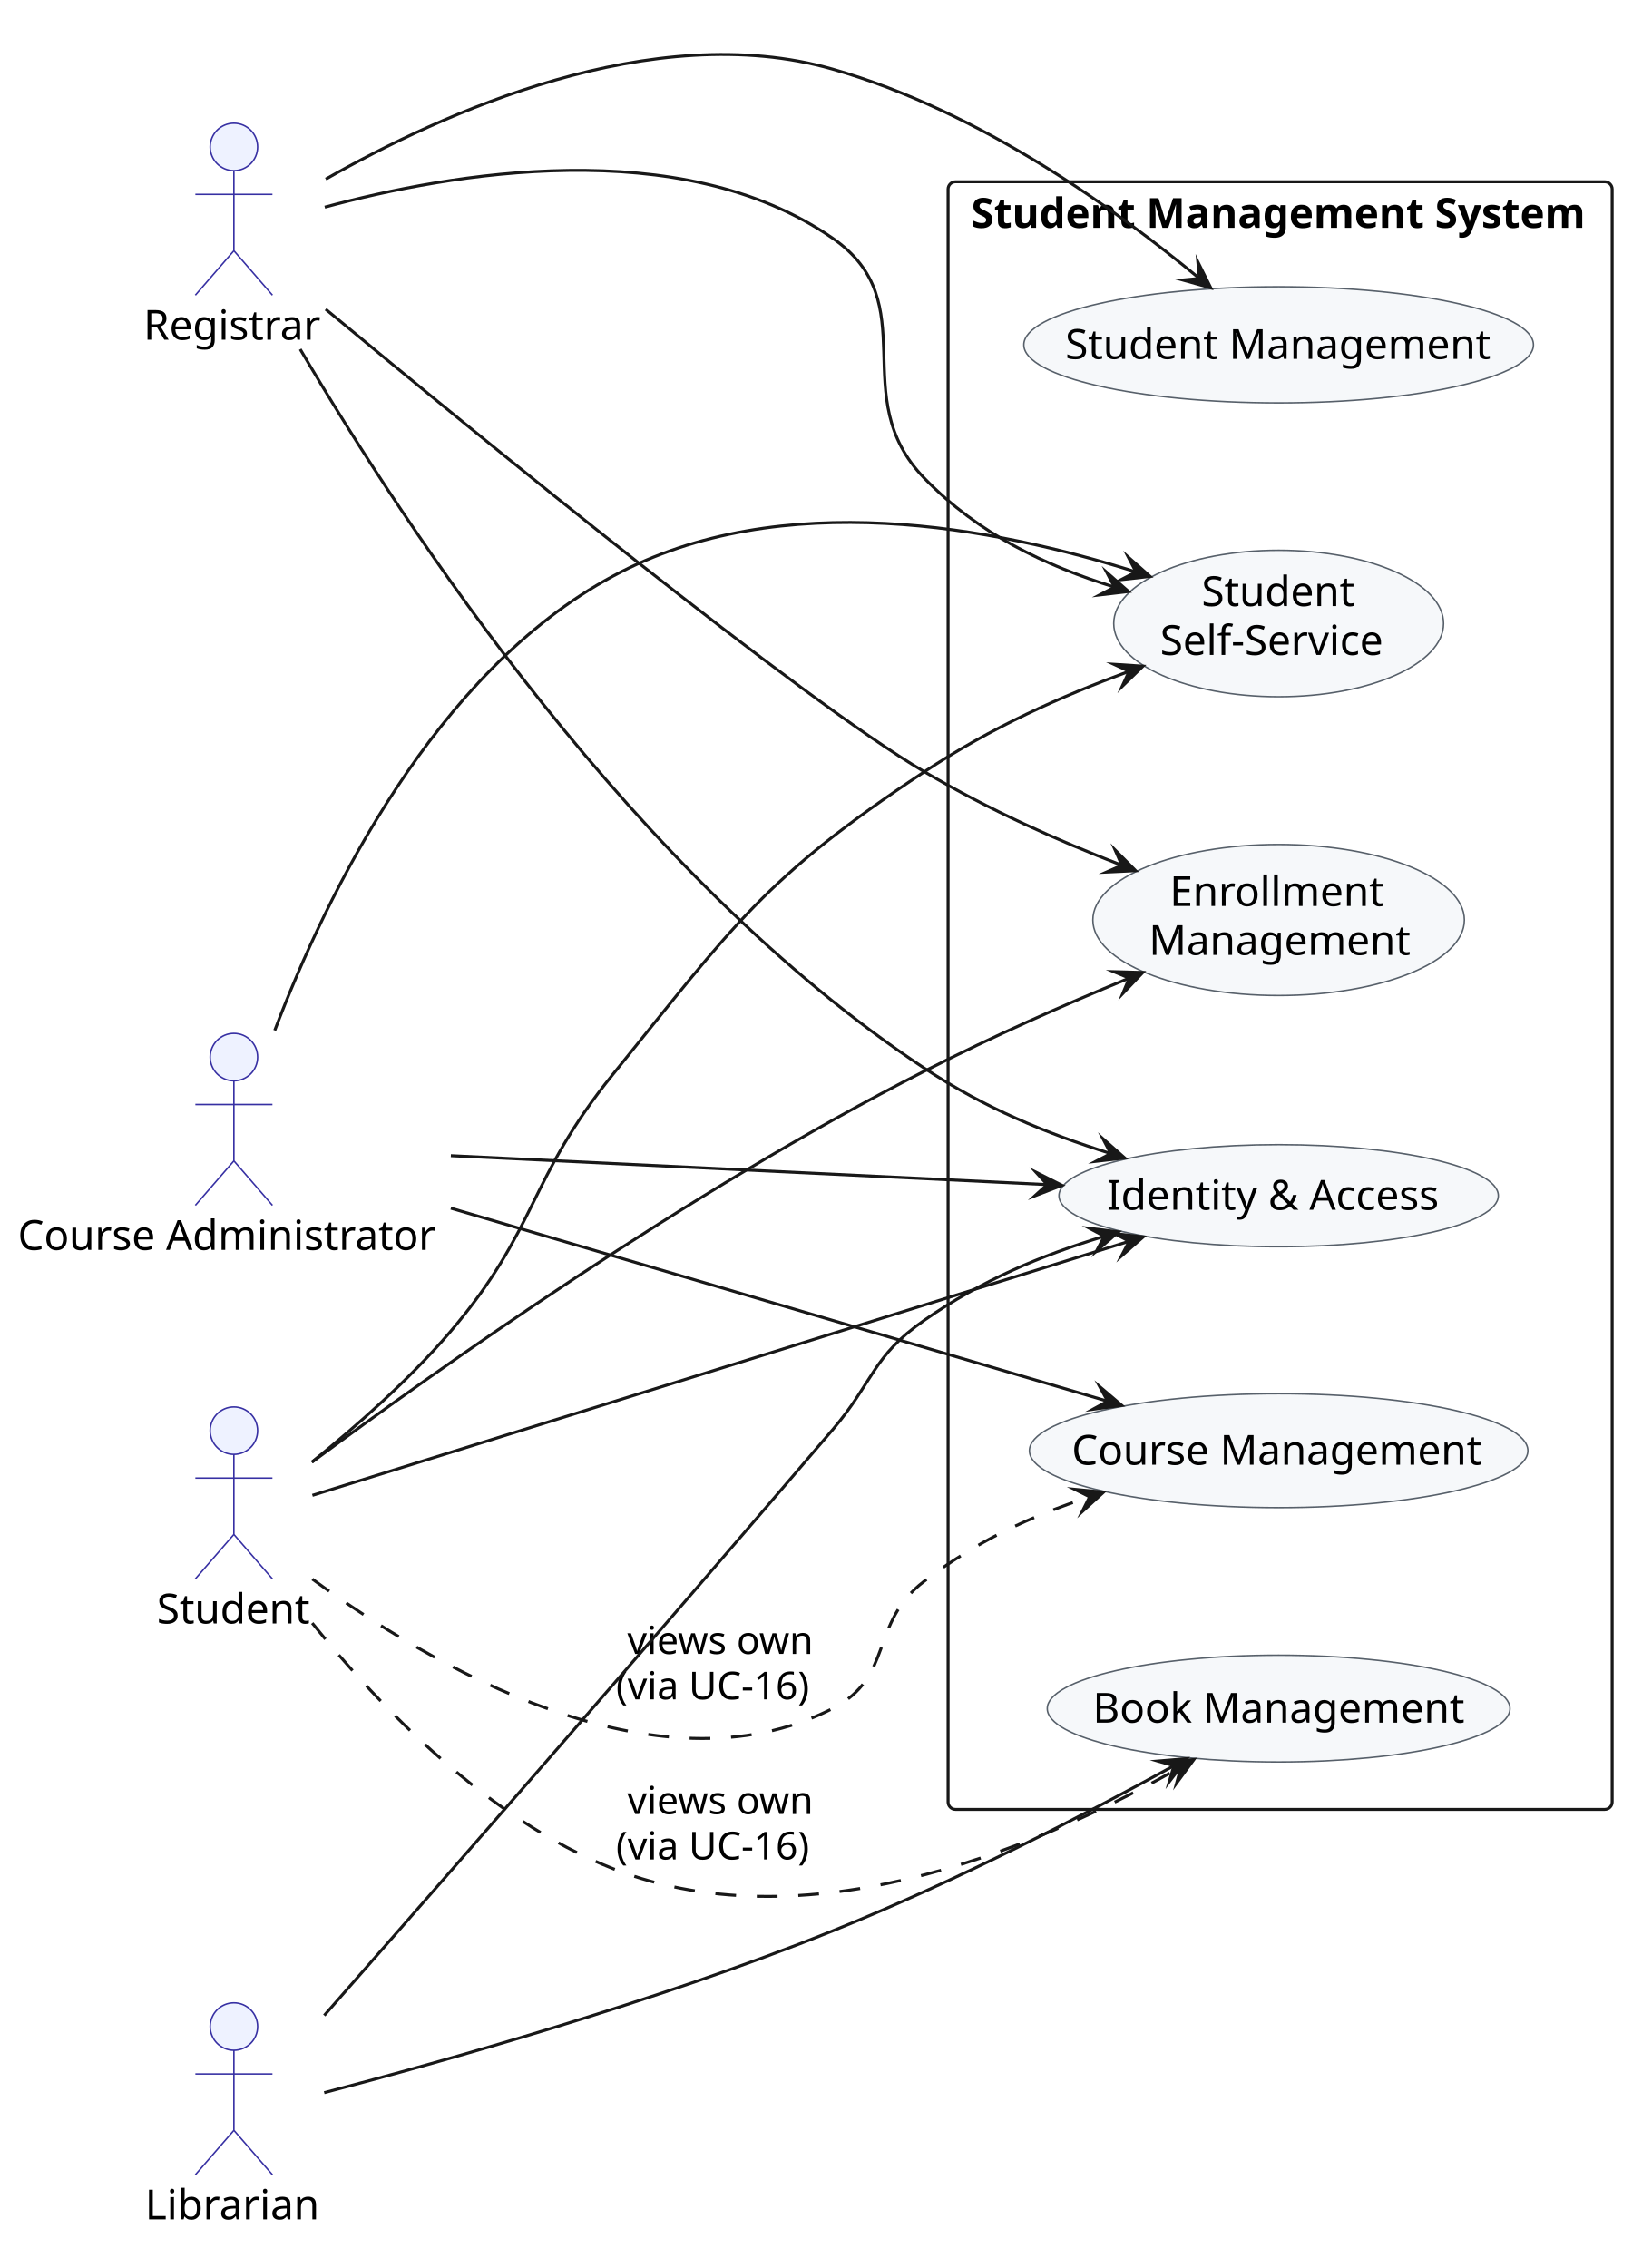
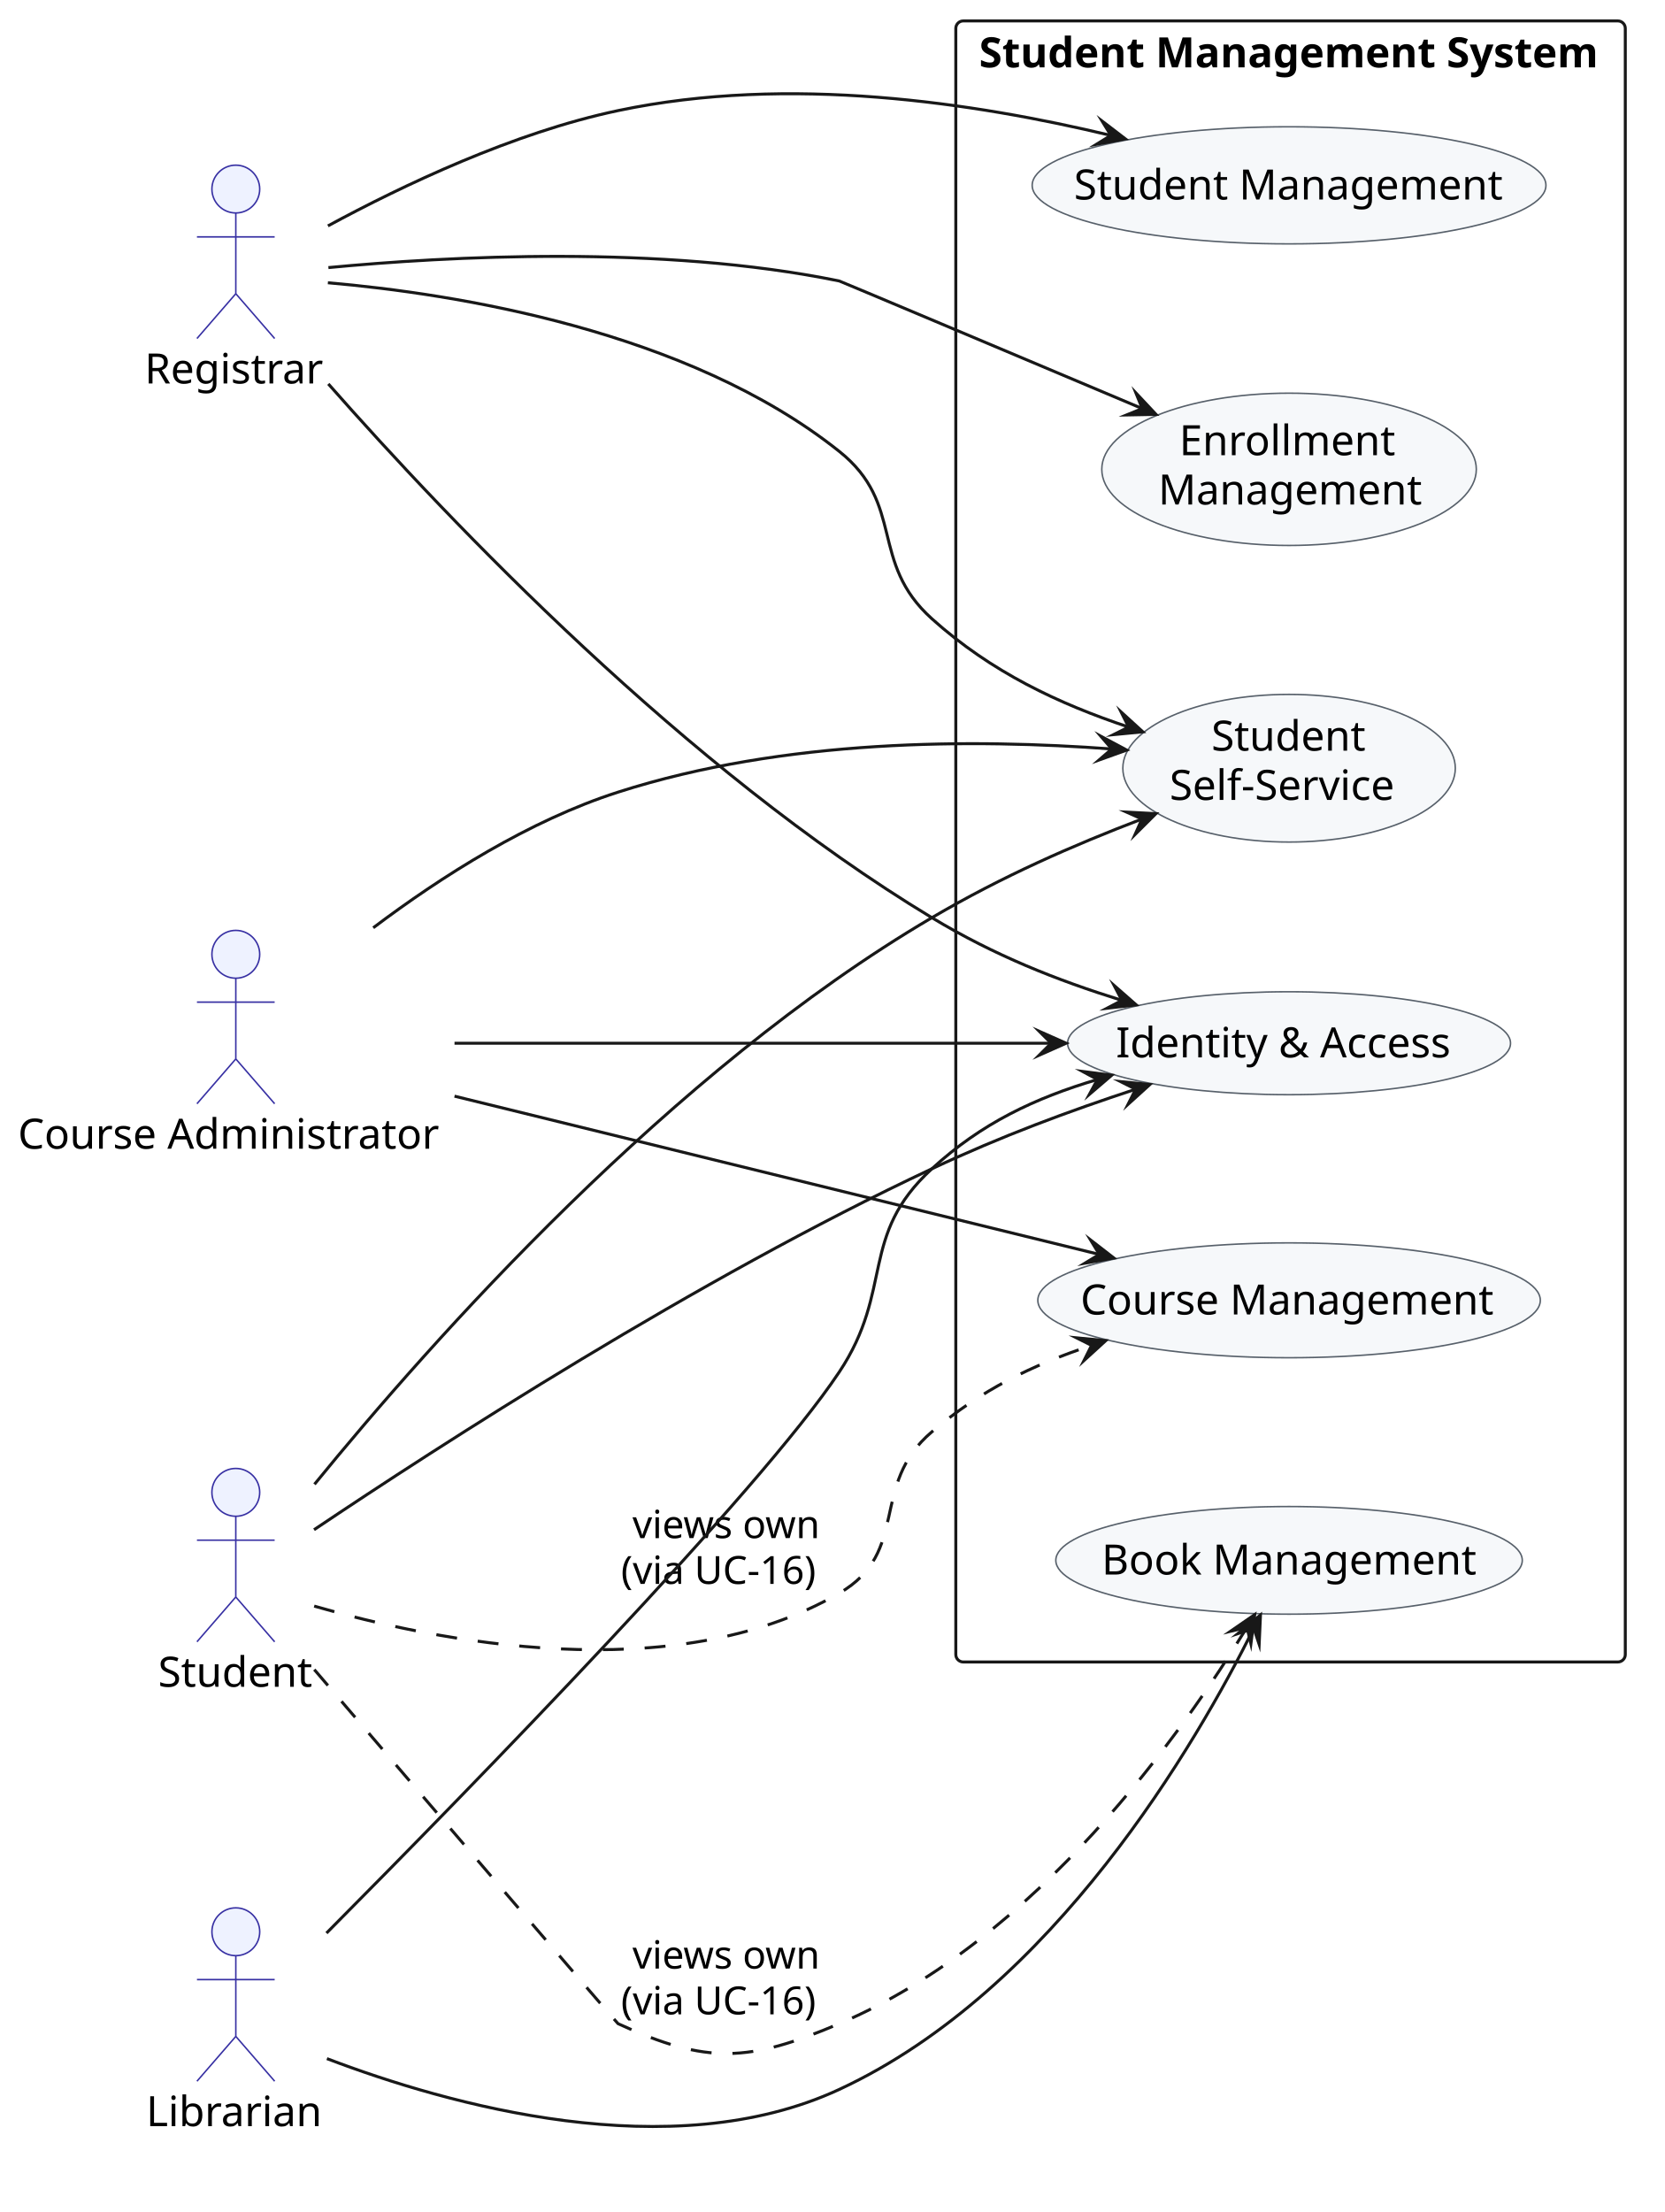
- <svg xmlns="http://www.w3.org/2000/svg" contentStyleType="text/css" data-diagram-type="DESCRIPTION" height="765px" preserveAspectRatio="none" style="width:557px;height:765px;" version="1.1" viewBox="0 0 557 765" width="557px" zoomAndPan="magnify">
+ <svg xmlns="http://www.w3.org/2000/svg" contentStyleType="text/css" data-diagram-type="DESCRIPTION" height="740px" preserveAspectRatio="none" style="width:557px;height:740px;" version="1.1" viewBox="0 0 557 740" width="557px" zoomAndPan="magnify">
  <defs />
  <g>
    <g class="cluster" data-qualified-name="Student Management System" data-source-line="23" id="ent0005">
-       <rect fill="none" height="549" rx="2.5" ry="2.5" style="stroke:#181818;stroke-width:1;" width="224" x="319.79" y="61.31" />
-       <text fill="#000000" font-family="sans-serif" font-size="14" font-weight="700" lengthAdjust="spacing" textLength="208.421" x="327.58" y="76.845">Student Management System</text>
+       <rect fill="none" height="549" rx="2.5" ry="2.5" style="stroke:#181818;stroke-width:1;" width="224" x="319.79" y="7" />
+       <text fill="#000000" font-family="sans-serif" font-size="14" font-weight="700" lengthAdjust="spacing" textLength="208.421" x="327.58" y="22.535">Student Management System</text>
    </g>
    <g class="entity" data-qualified-name="Student Management System.G1" data-source-line="24" id="ent0006">
-       <ellipse cx="431.289" cy="116.31" fill="#F6F8FA" rx="85.95" ry="19.59" style="stroke:#57606A;stroke-width:0.5;" />
-       <text fill="#000000" font-family="sans-serif" font-size="14" lengthAdjust="spacing" textLength="143.965" x="359.307" y="121.054">Student Management</text>
+       <ellipse cx="431.289" cy="62" fill="#F6F8FA" rx="85.95" ry="19.59" style="stroke:#57606A;stroke-width:0.5;" />
+       <text fill="#000000" font-family="sans-serif" font-size="14" lengthAdjust="spacing" textLength="143.965" x="359.307" y="66.744">Student Management</text>
    </g>
    <g class="entity" data-qualified-name="Student Management System.G4" data-source-line="25" id="ent0007">
-       <ellipse cx="431.287" cy="310.314" fill="#F6F8FA" rx="62.657" ry="25.474" style="stroke:#57606A;stroke-width:0.5;" />
-       <text fill="#000000" font-family="sans-serif" font-size="14" lengthAdjust="spacing" textLength="73.493" x="394.54" y="305.598">Enrollment</text>
-       <text fill="#000000" font-family="sans-serif" font-size="14" lengthAdjust="spacing" textLength="87.534" x="387.52" y="322.086">Management</text>
+       <ellipse cx="431.287" cy="157.004" fill="#F6F8FA" rx="62.657" ry="25.474" style="stroke:#57606A;stroke-width:0.5;" />
+       <text fill="#000000" font-family="sans-serif" font-size="14" lengthAdjust="spacing" textLength="73.493" x="394.54" y="152.288">Enrollment</text>
+       <text fill="#000000" font-family="sans-serif" font-size="14" lengthAdjust="spacing" textLength="87.534" x="387.52" y="168.776">Management</text>
    </g>
    <g class="entity" data-qualified-name="Student Management System.G6" data-source-line="26" id="ent0008">
-       <ellipse cx="431.294" cy="210.311" fill="#F6F8FA" rx="55.624" ry="24.701" style="stroke:#57606A;stroke-width:0.5;" />
-       <text fill="#000000" font-family="sans-serif" font-size="14" lengthAdjust="spacing" textLength="52.001" x="405.294" y="204.432">Student</text>
-       <text fill="#000000" font-family="sans-serif" font-size="14" lengthAdjust="spacing" textLength="79.967" x="391.311" y="220.92">Self-Service</text>
+       <ellipse cx="431.294" cy="257.001" fill="#F6F8FA" rx="55.624" ry="24.701" style="stroke:#57606A;stroke-width:0.5;" />
+       <text fill="#000000" font-family="sans-serif" font-size="14" lengthAdjust="spacing" textLength="52.001" x="405.294" y="251.122">Student</text>
+       <text fill="#000000" font-family="sans-serif" font-size="14" lengthAdjust="spacing" textLength="79.967" x="391.311" y="267.61">Self-Service</text>
    </g>
    <g class="entity" data-qualified-name="Student Management System.G5" data-source-line="27" id="ent0009">
-       <ellipse cx="431.29" cy="403.31" fill="#F6F8FA" rx="74.1" ry="17.22" style="stroke:#57606A;stroke-width:0.5;" />
-       <text fill="#000000" font-family="sans-serif" font-size="14" lengthAdjust="spacing" textLength="115.862" x="373.358" y="408.054">Identity &amp; Access</text>
+       <ellipse cx="431.29" cy="349" fill="#F6F8FA" rx="74.1" ry="17.22" style="stroke:#57606A;stroke-width:0.5;" />
+       <text fill="#000000" font-family="sans-serif" font-size="14" lengthAdjust="spacing" textLength="115.862" x="373.358" y="353.744">Identity &amp; Access</text>
    </g>
    <g class="entity" data-qualified-name="Student Management System.G3" data-source-line="28" id="ent0010">
-       <ellipse cx="431.294" cy="489.313" fill="#F6F8FA" rx="84.064" ry="19.213" style="stroke:#57606A;stroke-width:0.5;" />
-       <text fill="#000000" font-family="sans-serif" font-size="14" lengthAdjust="spacing" textLength="139.603" x="361.493" y="494.057">Course Management</text>
+       <ellipse cx="431.294" cy="435.003" fill="#F6F8FA" rx="84.064" ry="19.213" style="stroke:#57606A;stroke-width:0.5;" />
+       <text fill="#000000" font-family="sans-serif" font-size="14" lengthAdjust="spacing" textLength="139.603" x="361.493" y="439.747">Course Management</text>
    </g>
    <g class="entity" data-qualified-name="Student Management System.G2" data-source-line="29" id="ent0011">
-       <ellipse cx="431.286" cy="576.307" fill="#F6F8FA" rx="78.036" ry="18.007" style="stroke:#57606A;stroke-width:0.5;" />
-       <text fill="#000000" font-family="sans-serif" font-size="14" lengthAdjust="spacing" textLength="125.398" x="368.586" y="581.051">Book Management</text>
+       <ellipse cx="431.286" cy="521.997" fill="#F6F8FA" rx="78.036" ry="18.007" style="stroke:#57606A;stroke-width:0.5;" />
+       <text fill="#000000" font-family="sans-serif" font-size="14" lengthAdjust="spacing" textLength="125.398" x="368.586" y="526.741">Book Management</text>
    </g>
    <g class="entity" data-qualified-name="Registrar" data-source-line="18" id="ent0001">
-       <ellipse cx="78.895" cy="49.56" fill="#EEF2FF" rx="8" ry="8" style="stroke:#3730A3;stroke-width:0.5;" />
-       <path d="M78.895,57.56 L78.895,84.56 M65.895,65.56 L91.895,65.56 M78.895,84.56 L65.895,99.56 M78.895,84.56 L91.895,99.56" fill="none" style="stroke:#3730A3;stroke-width:0.5;" />
-       <text fill="#000000" font-family="sans-serif" font-size="14" lengthAdjust="spacing" textLength="60.99" x="48.4" y="114.595">Registrar</text>
+       <ellipse cx="78.895" cy="63.25" fill="#EEF2FF" rx="8" ry="8" style="stroke:#3730A3;stroke-width:0.5;" />
+       <path d="M78.895,71.25 L78.895,98.25 M65.895,79.25 L91.895,79.25 M78.895,98.25 L65.895,113.25 M78.895,98.25 L91.895,113.25" fill="none" style="stroke:#3730A3;stroke-width:0.5;" />
+       <text fill="#000000" font-family="sans-serif" font-size="14" lengthAdjust="spacing" textLength="60.99" x="48.4" y="128.285">Registrar</text>
    </g>
    <g class="entity" data-qualified-name="CourseAdmin" data-source-line="19" id="ent0002">
-       <ellipse cx="78.895" cy="356.56" fill="#EEF2FF" rx="8" ry="8" style="stroke:#3730A3;stroke-width:0.5;" />
-       <path d="M78.895,364.56 L78.895,391.56 M65.895,372.56 L91.895,372.56 M78.895,391.56 L65.895,406.56 M78.895,391.56 L91.895,406.56" fill="none" style="stroke:#3730A3;stroke-width:0.5;" />
-       <text fill="#000000" font-family="sans-serif" font-size="14" lengthAdjust="spacing" textLength="145.79" x="6" y="421.595">Course Administrator</text>
+       <ellipse cx="78.895" cy="319.25" fill="#EEF2FF" rx="8" ry="8" style="stroke:#3730A3;stroke-width:0.5;" />
+       <path d="M78.895,327.25 L78.895,354.25 M65.895,335.25 L91.895,335.25 M78.895,354.25 L65.895,369.25 M78.895,354.25 L91.895,369.25" fill="none" style="stroke:#3730A3;stroke-width:0.5;" />
+       <text fill="#000000" font-family="sans-serif" font-size="14" lengthAdjust="spacing" textLength="145.79" x="6" y="384.285">Course Administrator</text>
    </g>
    <g class="entity" data-qualified-name="Student" data-source-line="20" id="ent0003">
-       <ellipse cx="78.891" cy="482.56" fill="#EEF2FF" rx="8" ry="8" style="stroke:#3730A3;stroke-width:0.5;" />
-       <path d="M78.891,490.56 L78.891,517.56 M65.891,498.56 L91.891,498.56 M78.891,517.56 L65.891,532.56 M78.891,517.56 L91.891,532.56" fill="none" style="stroke:#3730A3;stroke-width:0.5;" />
-       <text fill="#000000" font-family="sans-serif" font-size="14" lengthAdjust="spacing" textLength="52.001" x="52.89" y="547.595">Student</text>
+       <ellipse cx="78.891" cy="499.25" fill="#EEF2FF" rx="8" ry="8" style="stroke:#3730A3;stroke-width:0.5;" />
+       <path d="M78.891,507.25 L78.891,534.25 M65.891,515.25 L91.891,515.25 M78.891,534.25 L65.891,549.25 M78.891,534.25 L91.891,549.25" fill="none" style="stroke:#3730A3;stroke-width:0.5;" />
+       <text fill="#000000" font-family="sans-serif" font-size="14" lengthAdjust="spacing" textLength="52.001" x="52.89" y="564.285">Student</text>
    </g>
    <g class="entity" data-qualified-name="Librarian" data-source-line="21" id="ent0004">
-       <ellipse cx="78.899" cy="683.56" fill="#EEF2FF" rx="8" ry="8" style="stroke:#3730A3;stroke-width:0.5;" />
-       <path d="M78.899,691.56 L78.899,718.56 M65.899,699.56 L91.899,699.56 M78.899,718.56 L65.899,733.56 M78.899,718.56 L91.899,733.56" fill="none" style="stroke:#3730A3;stroke-width:0.5;" />
-       <text fill="#000000" font-family="sans-serif" font-size="14" lengthAdjust="spacing" textLength="59.978" x="48.91" y="748.595">Librarian</text>
+       <ellipse cx="78.899" cy="646.25" fill="#EEF2FF" rx="8" ry="8" style="stroke:#3730A3;stroke-width:0.5;" />
+       <path d="M78.899,654.25 L78.899,681.25 M65.899,662.25 L91.899,662.25 M78.899,681.25 L65.899,696.25 M78.899,681.25 L91.899,696.25" fill="none" style="stroke:#3730A3;stroke-width:0.5;" />
+       <text fill="#000000" font-family="sans-serif" font-size="14" lengthAdjust="spacing" textLength="59.978" x="48.91" y="711.285">Librarian</text>
    </g>
    <g class="link" data-entity-1="ent0001" data-entity-2="ent0006" data-link-type="dependency" data-source-line="32" id="lnk12">
-       <path d="M109.88,60.42 C149.17,38.09 220.21,6 280.79,23.31 C331.05,37.66 377.017,71.144 404.557,93.914" fill="none" id="Registrar-to-G1" style="stroke:#181818;stroke-width:1;" />
-       <polygon fill="#181818" points="408.41,97.1,404.023,88.282,404.557,93.914,398.925,94.448,408.41,97.1" style="stroke:#181818;stroke-width:1;stroke-linejoin:miter;stroke-miterlimit:10;" />
+       <path d="M109.72,75.57 C134.71,62.04 171.8,44.37 206.79,37 C264.1,24.91 326.117,34.407 371.677,45.307" fill="none" id="Registrar-to-G1" style="stroke:#181818;stroke-width:1;" />
+       <polygon fill="#181818" points="376.54,46.47,368.718,40.486,371.677,45.307,366.856,48.266,376.54,46.47" style="stroke:#181818;stroke-width:1;stroke-linejoin:miter;stroke-miterlimit:10;" />
    </g>
    <g class="link" data-entity-1="ent0001" data-entity-2="ent0007" data-link-type="dependency" data-source-line="33" id="lnk13">
-       <path d="M109.85,104.3 C162.48,147.93 269.95,235.74 311.79,260.31 C334.22,273.48 356.12,283.209 378.4,291.869" fill="none" id="Registrar-to-G4" style="stroke:#181818;stroke-width:1;" />
-       <polygon fill="#181818" points="383.06,293.68,376.12,286.691,378.4,291.869,373.222,294.148,383.06,293.68" style="stroke:#181818;stroke-width:1;stroke-linejoin:miter;stroke-miterlimit:10;" />
+       <path d="M109.88,89.52 C149.48,85.76 221.16,81.79 280.79,94 C281.14,94.07 338.163,118.116 382.173,136.686" fill="none" id="Registrar-to-G4" style="stroke:#181818;stroke-width:1;" />
+       <polygon fill="#181818" points="386.78,138.63,380.043,131.446,382.173,136.686,376.933,138.816,386.78,138.63" style="stroke:#181818;stroke-width:1;stroke-linejoin:miter;stroke-miterlimit:10;" />
    </g>
    <g class="link" data-entity-1="ent0001" data-entity-2="ent0008" data-link-type="dependency" data-source-line="34" id="lnk14">
-       <path d="M109.55,69.88 C151.68,58.45 229.44,44.79 280.79,80.31 C312.49,102.23 284.9,133.69 311.79,161.31 C330.27,180.29 352.406,190.723 375.906,198.043" fill="none" id="Registrar-to-G6" style="stroke:#181818;stroke-width:1;" />
-       <polygon fill="#181818" points="380.68,199.53,373.277,193.034,375.906,198.043,370.898,200.673,380.68,199.53" style="stroke:#181818;stroke-width:1;stroke-linejoin:miter;stroke-miterlimit:10;" />
+       <path d="M109.7,94.59 C152.01,98.27 229.98,110.48 280.79,151 C303.03,168.73 290.63,187.98 311.79,207 C331.72,224.91 354.257,235.436 377.617,243.236" fill="none" id="Registrar-to-G6" style="stroke:#181818;stroke-width:1;" />
+       <polygon fill="#181818" points="382.36,244.82,375.09,238.175,377.617,243.236,372.557,245.764,382.36,244.82" style="stroke:#181818;stroke-width:1;stroke-linejoin:miter;stroke-miterlimit:10;" />
    </g>
    <g class="link" data-entity-1="ent0001" data-entity-2="ent0009" data-link-type="dependency" data-source-line="35" id="lnk15">
-       <path d="M101.26,117.79 C136.92,178.47 214.36,296.07 311.79,360.31 C332.25,373.8 352.72,382.211 374.64,389.101" fill="none" id="Registrar-to-G5" style="stroke:#181818;stroke-width:1;" />
-       <polygon fill="#181818" points="379.41,390.6,372.024,384.085,374.64,389.101,369.625,391.717,379.41,390.6" style="stroke:#181818;stroke-width:1;stroke-linejoin:miter;stroke-miterlimit:10;" />
+       <path d="M109.85,128.43 C151.04,175.18 229.47,257.32 311.79,307 C332.81,319.68 353.467,327.842 375.377,334.672" fill="none" id="Registrar-to-G5" style="stroke:#181818;stroke-width:1;" />
+       <polygon fill="#181818" points="380.15,336.16,372.748,329.663,375.377,334.672,370.367,337.3,380.15,336.16" style="stroke:#181818;stroke-width:1;stroke-linejoin:miter;stroke-miterlimit:10;" />
    </g>
    <g class="link" data-entity-1="ent0002" data-entity-2="ent0010" data-link-type="dependency" data-source-line="37" id="lnk16">
-       <path d="M152.07,407.52 C219.49,427.34 313.663,455.02 373.603,472.64" fill="none" id="CourseAdmin-to-G3" style="stroke:#181818;stroke-width:1;" />
-       <polygon fill="#181818" points="378.4,474.05,370.894,467.674,373.603,472.64,368.637,475.349,378.4,474.05" style="stroke:#181818;stroke-width:1;stroke-linejoin:miter;stroke-miterlimit:10;" />
+       <path d="M152.07,366.71 C217.38,382.74 307.464,404.848 367.814,419.658" fill="none" id="CourseAdmin-to-G3" style="stroke:#181818;stroke-width:1;" />
+       <polygon fill="#181818" points="372.67,420.85,364.883,414.82,367.814,419.658,362.976,422.59,372.67,420.85" style="stroke:#181818;stroke-width:1;stroke-linejoin:miter;stroke-miterlimit:10;" />
    </g>
    <g class="link" data-entity-1="ent0002" data-entity-2="ent0008" data-link-type="dependency" data-source-line="38" id="lnk17">
-       <path d="M92.67,347.56 C110.21,301.46 146.61,226.67 206.79,194.31 C263.66,163.72 335.992,178.025 383.162,192.915" fill="none" id="CourseAdmin-to-G6" style="stroke:#181818;stroke-width:1;" />
-       <polygon fill="#181818" points="387.93,194.42,380.552,187.896,383.162,192.915,378.143,195.525,387.93,194.42" style="stroke:#181818;stroke-width:1;stroke-linejoin:miter;stroke-miterlimit:10;" />
+       <path d="M124.88,310.38 C147.82,293.1 177.1,274.51 206.79,265 C262.8,247.04 325.813,247.163 371.983,250.563" fill="none" id="CourseAdmin-to-G6" style="stroke:#181818;stroke-width:1;" />
+       <polygon fill="#181818" points="376.97,250.93,368.288,246.28,371.983,250.563,367.7,254.258,376.97,250.93" style="stroke:#181818;stroke-width:1;stroke-linejoin:miter;stroke-miterlimit:10;" />
    </g>
    <g class="link" data-entity-1="ent0002" data-entity-2="ent0009" data-link-type="dependency" data-source-line="39" id="lnk18">
-       <path d="M152.07,389.81 C212.37,392.73 292.936,396.637 353.216,399.567" fill="none" id="CourseAdmin-to-G5" style="stroke:#181818;stroke-width:1;" />
-       <polygon fill="#181818" points="358.21,399.81,349.415,395.378,353.216,399.567,349.026,403.368,358.21,399.81" style="stroke:#181818;stroke-width:1;stroke-linejoin:miter;stroke-miterlimit:10;" />
+       <path d="M152.07,349 C211.87,349 291.51,349 351.7,349" fill="none" id="CourseAdmin-to-G5" style="stroke:#181818;stroke-width:1;" />
+       <polygon fill="#181818" points="356.7,349,347.7,345,351.7,349,347.7,353,356.7,349" style="stroke:#181818;stroke-width:1;stroke-linejoin:miter;stroke-miterlimit:10;" />
    </g>
-     <g class="link" data-entity-1="ent0003" data-entity-2="ent0007" data-link-type="dependency" data-source-line="41" id="lnk19">
-       <path d="M105.23,493.19 C146.73,462.49 232.54,401.55 311.79,361.31 C335.65,349.19 358.438,339.177 380.878,329.917" fill="none" id="Student-to-G4" style="stroke:#181818;stroke-width:1;" />
-       <polygon fill="#181818" points="385.5,328.01,375.655,327.745,380.878,329.917,378.706,335.141,385.5,328.01" style="stroke:#181818;stroke-width:1;stroke-linejoin:miter;stroke-miterlimit:10;" />
+     <g class="link" data-entity-1="ent0003" data-entity-2="ent0008" data-link-type="dependency" data-source-line="41" id="lnk19">
+       <path d="M105.22,496.55 C144.46,448.41 224.57,358.23 311.79,307 C335.47,293.08 359.08,282.787 382.08,273.987" fill="none" id="Student-to-G6" style="stroke:#181818;stroke-width:1;" />
+       <polygon fill="#181818" points="386.75,272.2,376.915,271.68,382.08,273.987,379.774,279.152,386.75,272.2" style="stroke:#181818;stroke-width:1;stroke-linejoin:miter;stroke-miterlimit:10;" />
    </g>
-     <g class="link" data-entity-1="ent0003" data-entity-2="ent0008" data-link-type="dependency" data-source-line="42" id="lnk20">
-       <path d="M105.15,493.19 C119.73,481.45 137.88,465.58 151.79,449.31 C181.52,414.54 177.96,397.82 206.79,362.31 C247.79,311.79 257.55,296.24 311.79,260.31 C334.5,245.26 357.789,234.929 380.849,226.429" fill="none" id="Student-to-G6" style="stroke:#181818;stroke-width:1;" />
-       <polygon fill="#181818" points="385.54,224.7,375.712,224.06,380.849,226.429,378.479,231.566,385.54,224.7" style="stroke:#181818;stroke-width:1;stroke-linejoin:miter;stroke-miterlimit:10;" />
+     <g class="link" data-entity-1="ent0003" data-entity-2="ent0009" data-link-type="dependency" data-source-line="42" id="lnk20">
+       <path d="M105.07,511.76 C146.7,483.79 233.11,427.91 311.79,391 C335.21,380.01 357.581,371.753 379.971,364.383" fill="none" id="Student-to-G5" style="stroke:#181818;stroke-width:1;" />
+       <polygon fill="#181818" points="384.72,362.82,374.921,361.834,379.971,364.383,377.422,369.433,384.72,362.82" style="stroke:#181818;stroke-width:1;stroke-linejoin:miter;stroke-miterlimit:10;" />
    </g>
-     <g class="link" data-entity-1="ent0003" data-entity-2="ent0009" data-link-type="dependency" data-source-line="43" id="lnk21">
-       <path d="M105.38,504.38 C164.43,486.01 306.506,441.815 380.866,418.685" fill="none" id="Student-to-G5" style="stroke:#181818;stroke-width:1;" />
-       <polygon fill="#181818" points="385.64,417.2,375.858,416.054,380.866,418.685,378.234,423.693,385.64,417.2" style="stroke:#181818;stroke-width:1;stroke-linejoin:miter;stroke-miterlimit:10;" />
+     <g class="link" data-entity-1="ent0003" data-entity-2="ent0011" data-link-type="dependency" data-source-line="43" id="lnk21">
+       <path d="M105.16,558.54 C142.05,601.66 206.35,676.79 206.79,677 C236.67,690.74 250.52,689.86 280.79,677 C347.37,648.71 396.101,578.895 417.201,544.405" fill="none" id="Student-to-G2" style="stroke:#181818;stroke-width:1;stroke-dasharray:7,7;" />
+       <polygon fill="#181818" points="419.81,540.14,411.701,545.73,417.201,544.405,418.525,549.905,419.81,540.14" style="stroke:#181818;stroke-width:1;stroke-linejoin:miter;stroke-miterlimit:10;" />
+       <text fill="#000000" font-family="sans-serif" font-size="13" lengthAdjust="spacing" textLength="64.556" x="211.611" y="658.568">views own</text>
+       <text fill="#000000" font-family="sans-serif" font-size="13" lengthAdjust="spacing" textLength="72.198" x="207.79" y="673.879">(via UC-16)</text>
    </g>
-     <g class="link" data-entity-1="ent0003" data-entity-2="ent0011" data-link-type="dependency" data-source-line="44" id="lnk22">
-       <path d="M105.32,547.47 C128.2,575.87 164.65,613.74 206.79,630.31 C274.78,657.03 355.425,620.424 398.375,595.964" fill="none" id="Student-to-G2" style="stroke:#181818;stroke-width:1;stroke-dasharray:7,7;" />
-       <polygon fill="#181818" points="402.72,593.49,392.92,594.468,398.375,595.964,396.879,601.42,402.72,593.49" style="stroke:#181818;stroke-width:1;stroke-linejoin:miter;stroke-miterlimit:10;" />
-       <text fill="#000000" font-family="sans-serif" font-size="13" lengthAdjust="spacing" textLength="64.556" x="211.611" y="611.878">views own</text>
-       <text fill="#000000" font-family="sans-serif" font-size="13" lengthAdjust="spacing" textLength="72.198" x="207.79" y="627.189">(via UC-16)</text>
+     <g class="link" data-entity-1="ent0003" data-entity-2="ent0010" data-link-type="dependency" data-source-line="44" id="lnk22">
+       <path d="M105.12,537.3 C145.33,548.93 225.09,565.25 280.79,533 C304.74,519.13 290.67,496.88 311.79,479 C328.37,464.96 345.106,456.78 365.216,450.08" fill="none" id="Student-to-G3" style="stroke:#181818;stroke-width:1;stroke-dasharray:7,7;" />
+       <polygon fill="#181818" points="369.96,448.5,360.157,447.55,365.216,450.08,362.686,455.14,369.96,448.5" style="stroke:#181818;stroke-width:1;stroke-linejoin:miter;stroke-miterlimit:10;" />
+       <text fill="#000000" font-family="sans-serif" font-size="13" lengthAdjust="spacing" textLength="64.556" x="211.611" y="514.568">views own</text>
+       <text fill="#000000" font-family="sans-serif" font-size="13" lengthAdjust="spacing" textLength="72.198" x="207.79" y="529.879">(via UC-16)</text>
    </g>
-     <g class="link" data-entity-1="ent0003" data-entity-2="ent0010" data-link-type="dependency" data-source-line="45" id="lnk23">
-       <path d="M105.36,532.63 C144.55,561.26 221.32,606.74 280.79,576.31 C301.76,565.57 293.05,547.58 311.79,533.31 C329.51,519.81 347.066,511.679 367.526,504.869" fill="none" id="Student-to-G3" style="stroke:#181818;stroke-width:1;stroke-dasharray:7,7;" />
-       <polygon fill="#181818" points="372.27,503.29,362.467,502.337,367.526,504.869,364.994,509.928,372.27,503.29" style="stroke:#181818;stroke-width:1;stroke-linejoin:miter;stroke-miterlimit:10;" />
-       <text fill="#000000" font-family="sans-serif" font-size="13" lengthAdjust="spacing" textLength="64.556" x="211.611" y="557.878">views own</text>
-       <text fill="#000000" font-family="sans-serif" font-size="13" lengthAdjust="spacing" textLength="72.198" x="207.79" y="573.189">(via UC-16)</text>
+     <g class="link" data-entity-1="ent0004" data-entity-2="ent0011" data-link-type="dependency" data-source-line="46" id="lnk23">
+       <path d="M109.38,688.69 C149.97,704.15 224.43,725.16 280.79,699 C352.84,665.54 400.466,582.833 419.496,544.733" fill="none" id="Librarian-to-G2" style="stroke:#181818;stroke-width:1;" />
+       <polygon fill="#181818" points="421.73,540.26,414.13,546.524,419.496,544.733,421.287,550.099,421.73,540.26" style="stroke:#181818;stroke-width:1;stroke-linejoin:miter;stroke-miterlimit:10;" />
    </g>
-     <g class="link" data-entity-1="ent0004" data-entity-2="ent0011" data-link-type="dependency" data-source-line="47" id="lnk24">
-       <path d="M109.36,705.86 C148.99,695.47 221.35,675.2 280.79,651.31 C323.49,634.14 366.246,611.884 395.956,595.594" fill="none" id="Librarian-to-G2" style="stroke:#181818;stroke-width:1;" />
-       <polygon fill="#181818" points="400.34,593.19,390.525,594.01,395.956,595.594,394.372,601.024,400.34,593.19" style="stroke:#181818;stroke-width:1;stroke-linejoin:miter;stroke-miterlimit:10;" />
-     </g>
-     <g class="link" data-entity-1="ent0004" data-entity-2="ent0009" data-link-type="dependency" data-source-line="48" id="lnk25">
-       <path d="M109.37,679.81 C148.7,635.02 220.4,553.05 280.79,482.31 C294.72,465.99 294.17,457.54 311.79,445.31 C331.33,431.73 350.928,423.572 372.488,416.981" fill="none" id="Librarian-to-G5" style="stroke:#181818;stroke-width:1;" />
-       <polygon fill="#181818" points="377.27,415.52,367.494,414.325,372.488,416.981,369.832,421.976,377.27,415.52" style="stroke:#181818;stroke-width:1;stroke-linejoin:miter;stroke-miterlimit:10;" />
+     <g class="link" data-entity-1="ent0004" data-entity-2="ent0009" data-link-type="dependency" data-source-line="47" id="lnk24">
+       <path d="M109.23,646.7 C158.24,597.37 254.05,499.17 280.79,459 C299.19,431.35 287.3,413.44 311.79,391 C328.44,375.73 346.208,367.378 367.178,361.128" fill="none" id="Librarian-to-G5" style="stroke:#181818;stroke-width:1;" />
+       <polygon fill="#181818" points="371.97,359.7,362.202,358.437,367.178,361.128,364.487,366.104,371.97,359.7" style="stroke:#181818;stroke-width:1;stroke-linejoin:miter;stroke-miterlimit:10;" />
    </g>
  </g>
</svg>
